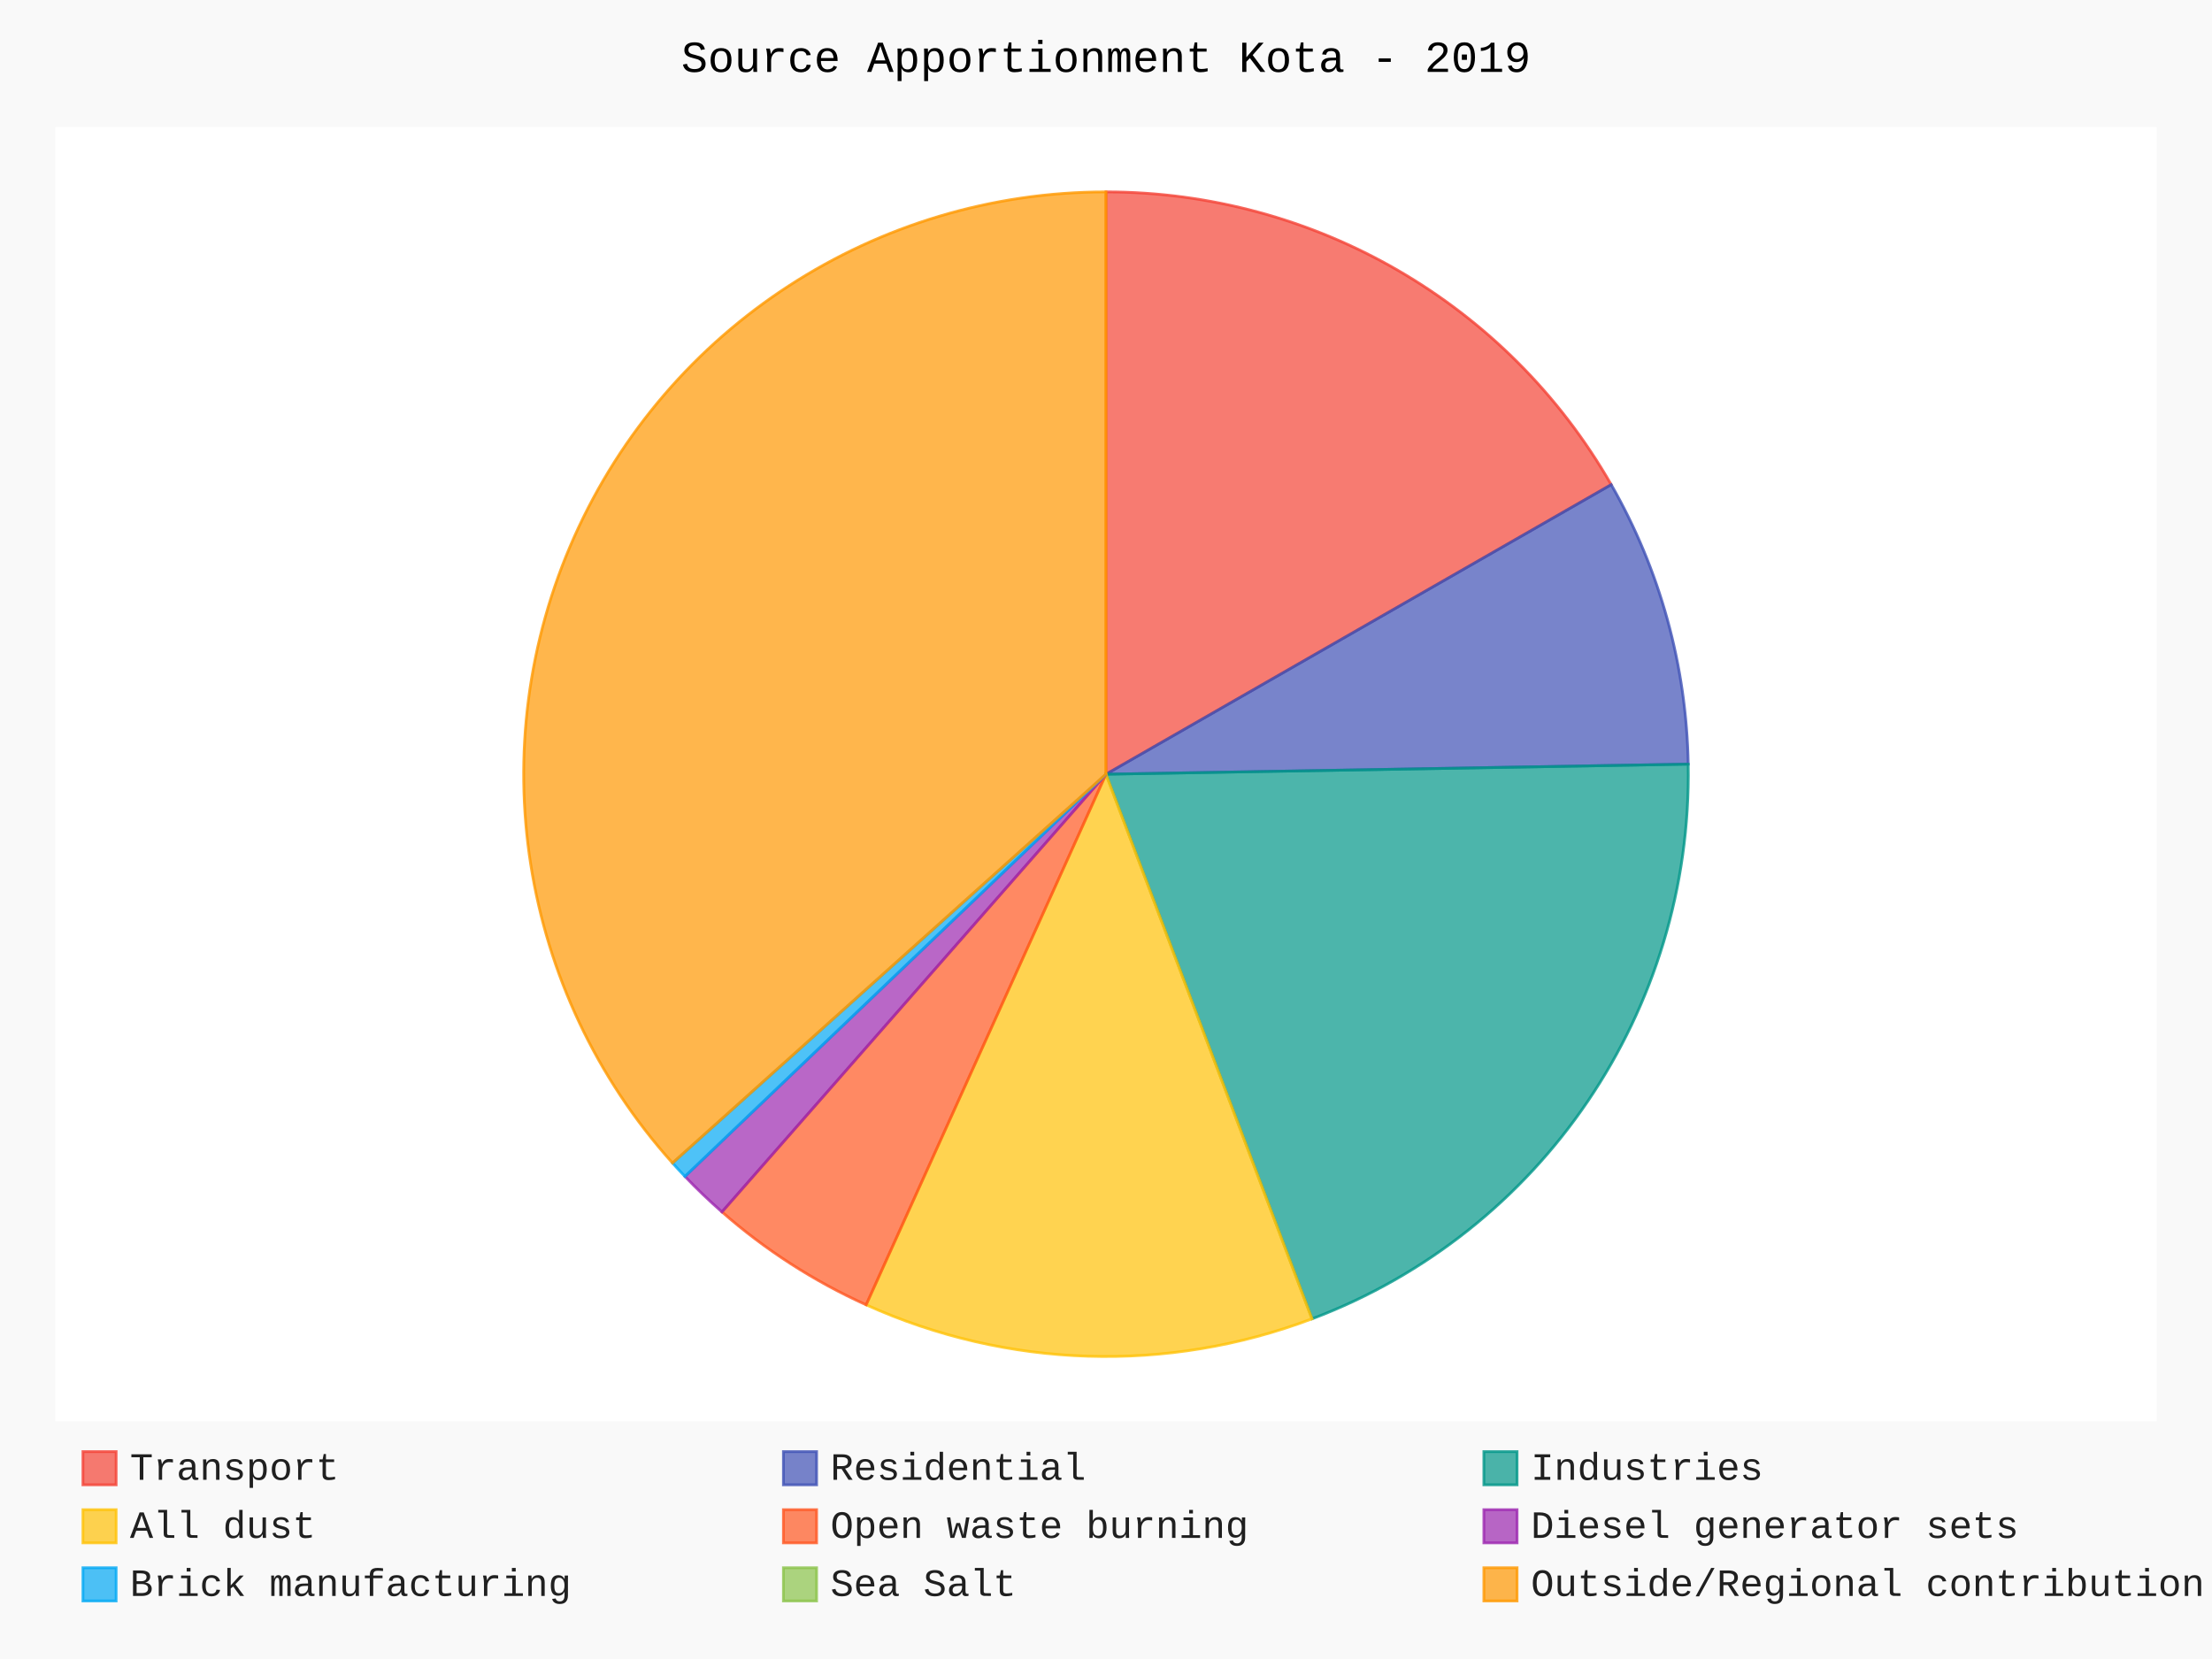
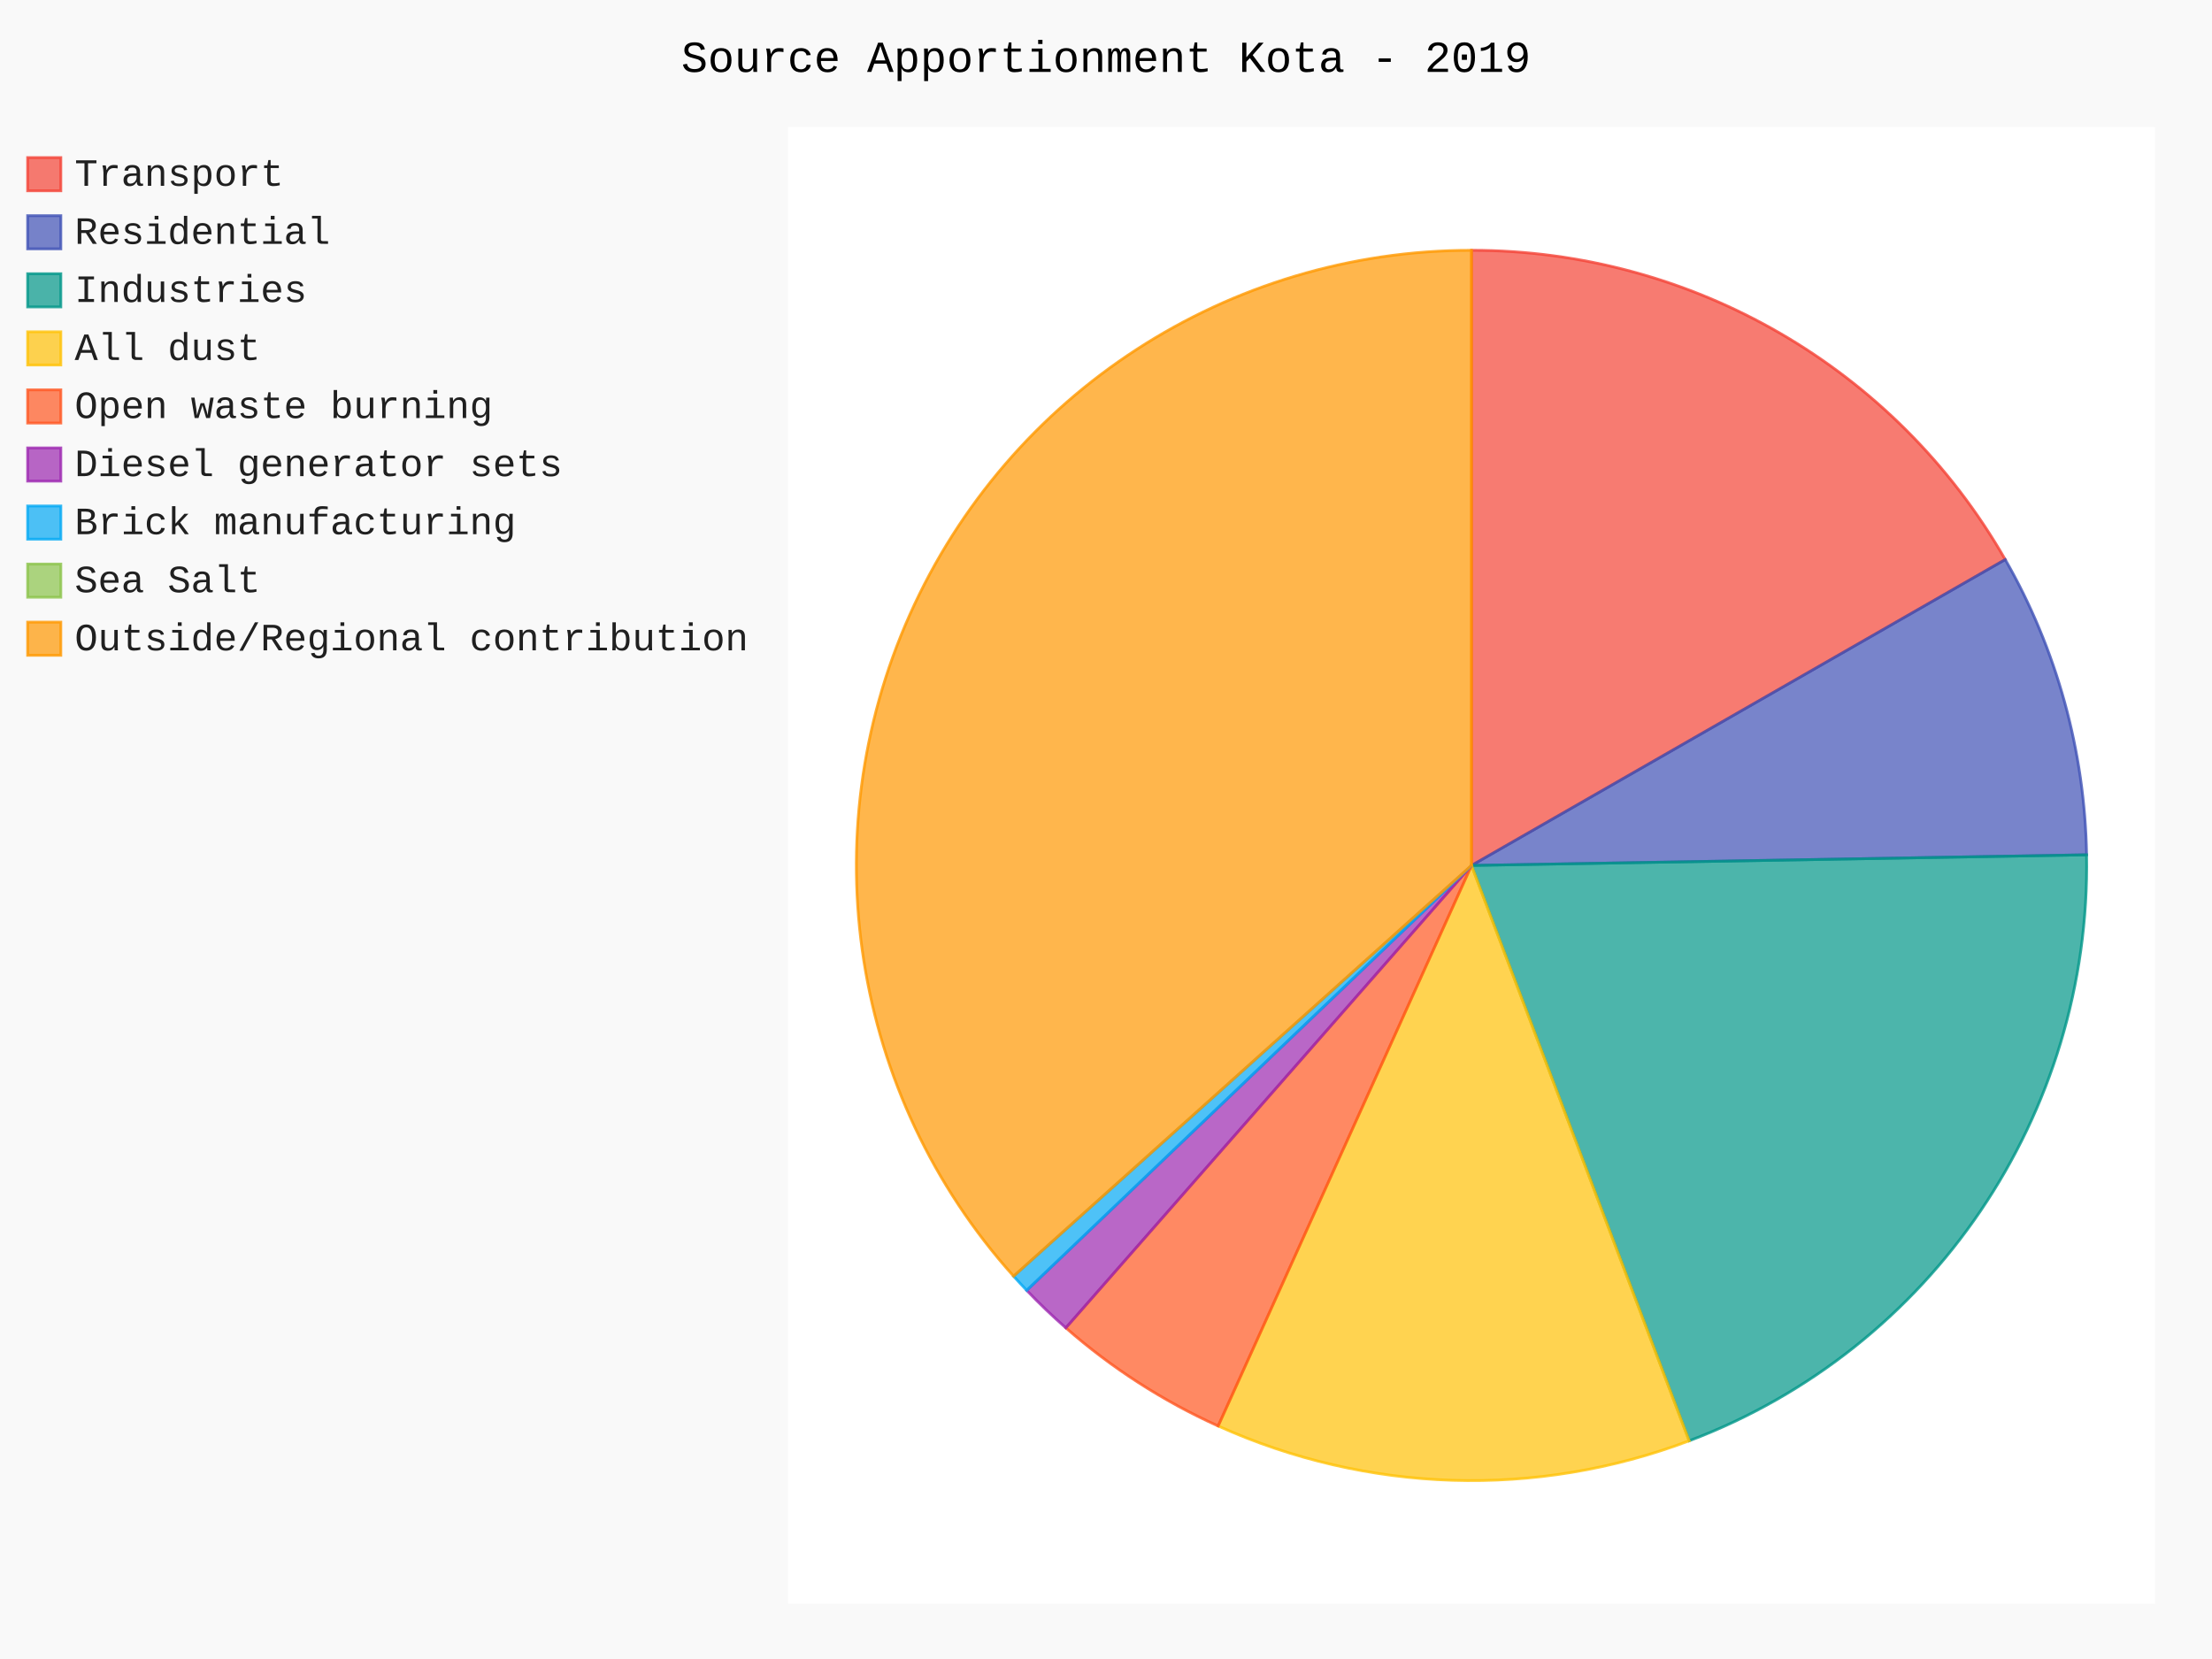
- <svg xmlns="http://www.w3.org/2000/svg" id="chart-6a315807-1739-4cee-a057-0e98a3f73720" class="pygal-chart" viewBox="0 0 800 600">
+ <svg xmlns="http://www.w3.org/2000/svg" id="chart-53702f9e-b21d-43e2-9b8f-006fd6657c2c" class="pygal-chart" viewBox="0 0 800 600">
  <defs>
-     <style type="text/css">#chart-6a315807-1739-4cee-a057-0e98a3f73720{-webkit-user-select:none;-webkit-font-smoothing:antialiased;font-family:Consolas,"Liberation Mono",Menlo,Courier,monospace}#chart-6a315807-1739-4cee-a057-0e98a3f73720 .title{font-family:Consolas,"Liberation Mono",Menlo,Courier,monospace;font-size:16px}#chart-6a315807-1739-4cee-a057-0e98a3f73720 .legends .legend text{font-family:Consolas,"Liberation Mono",Menlo,Courier,monospace;font-size:14px}#chart-6a315807-1739-4cee-a057-0e98a3f73720 .axis text{font-family:Consolas,"Liberation Mono",Menlo,Courier,monospace;font-size:10px}#chart-6a315807-1739-4cee-a057-0e98a3f73720 .axis text.major{font-family:Consolas,"Liberation Mono",Menlo,Courier,monospace;font-size:10px}#chart-6a315807-1739-4cee-a057-0e98a3f73720 .text-overlay text.value{font-family:Consolas,"Liberation Mono",Menlo,Courier,monospace;font-size:16px}#chart-6a315807-1739-4cee-a057-0e98a3f73720 .text-overlay text.label{font-family:Consolas,"Liberation Mono",Menlo,Courier,monospace;font-size:10px}#chart-6a315807-1739-4cee-a057-0e98a3f73720 .tooltip{font-family:Consolas,"Liberation Mono",Menlo,Courier,monospace;font-size:14px}#chart-6a315807-1739-4cee-a057-0e98a3f73720 text.no_data{font-family:Consolas,"Liberation Mono",Menlo,Courier,monospace;font-size:64px}
- #chart-6a315807-1739-4cee-a057-0e98a3f73720{background-color:rgba(249,249,249,1)}#chart-6a315807-1739-4cee-a057-0e98a3f73720 path,#chart-6a315807-1739-4cee-a057-0e98a3f73720 line,#chart-6a315807-1739-4cee-a057-0e98a3f73720 rect,#chart-6a315807-1739-4cee-a057-0e98a3f73720 circle{-webkit-transition:150ms;-moz-transition:150ms;transition:150ms}#chart-6a315807-1739-4cee-a057-0e98a3f73720 .graph &gt; .background{fill:rgba(249,249,249,1)}#chart-6a315807-1739-4cee-a057-0e98a3f73720 .plot &gt; .background{fill:rgba(255,255,255,1)}#chart-6a315807-1739-4cee-a057-0e98a3f73720 .graph{fill:rgba(0,0,0,.87)}#chart-6a315807-1739-4cee-a057-0e98a3f73720 text.no_data{fill:rgba(0,0,0,1)}#chart-6a315807-1739-4cee-a057-0e98a3f73720 .title{fill:rgba(0,0,0,1)}#chart-6a315807-1739-4cee-a057-0e98a3f73720 .legends .legend text{fill:rgba(0,0,0,.87)}#chart-6a315807-1739-4cee-a057-0e98a3f73720 .legends .legend:hover text{fill:rgba(0,0,0,1)}#chart-6a315807-1739-4cee-a057-0e98a3f73720 .axis .line{stroke:rgba(0,0,0,1)}#chart-6a315807-1739-4cee-a057-0e98a3f73720 .axis .guide.line{stroke:rgba(0,0,0,.54)}#chart-6a315807-1739-4cee-a057-0e98a3f73720 .axis .major.line{stroke:rgba(0,0,0,.87)}#chart-6a315807-1739-4cee-a057-0e98a3f73720 .axis text.major{fill:rgba(0,0,0,1)}#chart-6a315807-1739-4cee-a057-0e98a3f73720 .axis.y .guides:hover .guide.line,#chart-6a315807-1739-4cee-a057-0e98a3f73720 .line-graph .axis.x .guides:hover .guide.line,#chart-6a315807-1739-4cee-a057-0e98a3f73720 .stackedline-graph .axis.x .guides:hover .guide.line,#chart-6a315807-1739-4cee-a057-0e98a3f73720 .xy-graph .axis.x .guides:hover .guide.line{stroke:rgba(0,0,0,1)}#chart-6a315807-1739-4cee-a057-0e98a3f73720 .axis .guides:hover text{fill:rgba(0,0,0,1)}#chart-6a315807-1739-4cee-a057-0e98a3f73720 .reactive{fill-opacity:.7;stroke-opacity:.8;stroke-width:1}#chart-6a315807-1739-4cee-a057-0e98a3f73720 .ci{stroke:rgba(0,0,0,.87)}#chart-6a315807-1739-4cee-a057-0e98a3f73720 .reactive.active,#chart-6a315807-1739-4cee-a057-0e98a3f73720 .active .reactive{fill-opacity:.8;stroke-opacity:.9;stroke-width:4}#chart-6a315807-1739-4cee-a057-0e98a3f73720 .ci .reactive.active{stroke-width:1.5}#chart-6a315807-1739-4cee-a057-0e98a3f73720 .series text{fill:rgba(0,0,0,1)}#chart-6a315807-1739-4cee-a057-0e98a3f73720 .tooltip rect{fill:rgba(255,255,255,1);stroke:rgba(0,0,0,1);-webkit-transition:opacity 150ms;-moz-transition:opacity 150ms;transition:opacity 150ms}#chart-6a315807-1739-4cee-a057-0e98a3f73720 .tooltip .label{fill:rgba(0,0,0,.87)}#chart-6a315807-1739-4cee-a057-0e98a3f73720 .tooltip .label{fill:rgba(0,0,0,.87)}#chart-6a315807-1739-4cee-a057-0e98a3f73720 .tooltip .legend{font-size:.8em;fill:rgba(0,0,0,.54)}#chart-6a315807-1739-4cee-a057-0e98a3f73720 .tooltip .x_label{font-size:.6em;fill:rgba(0,0,0,1)}#chart-6a315807-1739-4cee-a057-0e98a3f73720 .tooltip .xlink{font-size:.5em;text-decoration:underline}#chart-6a315807-1739-4cee-a057-0e98a3f73720 .tooltip .value{font-size:1.5em}#chart-6a315807-1739-4cee-a057-0e98a3f73720 .bound{font-size:.5em}#chart-6a315807-1739-4cee-a057-0e98a3f73720 .max-value{font-size:.75em;fill:rgba(0,0,0,.54)}#chart-6a315807-1739-4cee-a057-0e98a3f73720 .map-element{fill:rgba(255,255,255,1);stroke:rgba(0,0,0,.54) !important}#chart-6a315807-1739-4cee-a057-0e98a3f73720 .map-element .reactive{fill-opacity:inherit;stroke-opacity:inherit}#chart-6a315807-1739-4cee-a057-0e98a3f73720 .color-0,#chart-6a315807-1739-4cee-a057-0e98a3f73720 .color-0 a:visited{stroke:#F44336;fill:#F44336}#chart-6a315807-1739-4cee-a057-0e98a3f73720 .color-1,#chart-6a315807-1739-4cee-a057-0e98a3f73720 .color-1 a:visited{stroke:#3F51B5;fill:#3F51B5}#chart-6a315807-1739-4cee-a057-0e98a3f73720 .color-2,#chart-6a315807-1739-4cee-a057-0e98a3f73720 .color-2 a:visited{stroke:#009688;fill:#009688}#chart-6a315807-1739-4cee-a057-0e98a3f73720 .color-3,#chart-6a315807-1739-4cee-a057-0e98a3f73720 .color-3 a:visited{stroke:#FFC107;fill:#FFC107}#chart-6a315807-1739-4cee-a057-0e98a3f73720 .color-4,#chart-6a315807-1739-4cee-a057-0e98a3f73720 .color-4 a:visited{stroke:#FF5722;fill:#FF5722}#chart-6a315807-1739-4cee-a057-0e98a3f73720 .color-5,#chart-6a315807-1739-4cee-a057-0e98a3f73720 .color-5 a:visited{stroke:#9C27B0;fill:#9C27B0}#chart-6a315807-1739-4cee-a057-0e98a3f73720 .color-6,#chart-6a315807-1739-4cee-a057-0e98a3f73720 .color-6 a:visited{stroke:#03A9F4;fill:#03A9F4}#chart-6a315807-1739-4cee-a057-0e98a3f73720 .color-7,#chart-6a315807-1739-4cee-a057-0e98a3f73720 .color-7 a:visited{stroke:#8BC34A;fill:#8BC34A}#chart-6a315807-1739-4cee-a057-0e98a3f73720 .color-8,#chart-6a315807-1739-4cee-a057-0e98a3f73720 .color-8 a:visited{stroke:#FF9800;fill:#FF9800}#chart-6a315807-1739-4cee-a057-0e98a3f73720 .text-overlay .color-0 text{fill:black}#chart-6a315807-1739-4cee-a057-0e98a3f73720 .text-overlay .color-1 text{fill:black}#chart-6a315807-1739-4cee-a057-0e98a3f73720 .text-overlay .color-2 text{fill:black}#chart-6a315807-1739-4cee-a057-0e98a3f73720 .text-overlay .color-3 text{fill:black}#chart-6a315807-1739-4cee-a057-0e98a3f73720 .text-overlay .color-4 text{fill:black}#chart-6a315807-1739-4cee-a057-0e98a3f73720 .text-overlay .color-5 text{fill:black}#chart-6a315807-1739-4cee-a057-0e98a3f73720 .text-overlay .color-6 text{fill:black}#chart-6a315807-1739-4cee-a057-0e98a3f73720 .text-overlay .color-7 text{fill:black}#chart-6a315807-1739-4cee-a057-0e98a3f73720 .text-overlay .color-8 text{fill:black}
- #chart-6a315807-1739-4cee-a057-0e98a3f73720 text.no_data{text-anchor:middle}#chart-6a315807-1739-4cee-a057-0e98a3f73720 .guide.line{fill:none}#chart-6a315807-1739-4cee-a057-0e98a3f73720 .centered{text-anchor:middle}#chart-6a315807-1739-4cee-a057-0e98a3f73720 .title{text-anchor:middle}#chart-6a315807-1739-4cee-a057-0e98a3f73720 .legends .legend text{fill-opacity:1}#chart-6a315807-1739-4cee-a057-0e98a3f73720 .axis.x text{text-anchor:middle}#chart-6a315807-1739-4cee-a057-0e98a3f73720 .axis.x:not(.web) text[transform]{text-anchor:start}#chart-6a315807-1739-4cee-a057-0e98a3f73720 .axis.x:not(.web) text[transform].backwards{text-anchor:end}#chart-6a315807-1739-4cee-a057-0e98a3f73720 .axis.y text{text-anchor:end}#chart-6a315807-1739-4cee-a057-0e98a3f73720 .axis.y text[transform].backwards{text-anchor:start}#chart-6a315807-1739-4cee-a057-0e98a3f73720 .axis.y2 text{text-anchor:start}#chart-6a315807-1739-4cee-a057-0e98a3f73720 .axis.y2 text[transform].backwards{text-anchor:end}#chart-6a315807-1739-4cee-a057-0e98a3f73720 .axis .guide.line{stroke-dasharray:4,4;stroke:black}#chart-6a315807-1739-4cee-a057-0e98a3f73720 .axis .major.guide.line{stroke-dasharray:6,6;stroke:black}#chart-6a315807-1739-4cee-a057-0e98a3f73720 .horizontal .axis.y .guide.line,#chart-6a315807-1739-4cee-a057-0e98a3f73720 .horizontal .axis.y2 .guide.line,#chart-6a315807-1739-4cee-a057-0e98a3f73720 .vertical .axis.x .guide.line{opacity:0}#chart-6a315807-1739-4cee-a057-0e98a3f73720 .horizontal .axis.always_show .guide.line,#chart-6a315807-1739-4cee-a057-0e98a3f73720 .vertical .axis.always_show .guide.line{opacity:1 !important}#chart-6a315807-1739-4cee-a057-0e98a3f73720 .axis.y .guides:hover .guide.line,#chart-6a315807-1739-4cee-a057-0e98a3f73720 .axis.y2 .guides:hover .guide.line,#chart-6a315807-1739-4cee-a057-0e98a3f73720 .axis.x .guides:hover .guide.line{opacity:1}#chart-6a315807-1739-4cee-a057-0e98a3f73720 .axis .guides:hover text{opacity:1}#chart-6a315807-1739-4cee-a057-0e98a3f73720 .nofill{fill:none}#chart-6a315807-1739-4cee-a057-0e98a3f73720 .subtle-fill{fill-opacity:.2}#chart-6a315807-1739-4cee-a057-0e98a3f73720 .dot{stroke-width:1px;fill-opacity:1;stroke-opacity:1}#chart-6a315807-1739-4cee-a057-0e98a3f73720 .dot.active{stroke-width:5px}#chart-6a315807-1739-4cee-a057-0e98a3f73720 .dot.negative{fill:transparent}#chart-6a315807-1739-4cee-a057-0e98a3f73720 text,#chart-6a315807-1739-4cee-a057-0e98a3f73720 tspan{stroke:none !important}#chart-6a315807-1739-4cee-a057-0e98a3f73720 .series text.active{opacity:1}#chart-6a315807-1739-4cee-a057-0e98a3f73720 .tooltip rect{fill-opacity:.95;stroke-width:.5}#chart-6a315807-1739-4cee-a057-0e98a3f73720 .tooltip text{fill-opacity:1}#chart-6a315807-1739-4cee-a057-0e98a3f73720 .showable{visibility:hidden}#chart-6a315807-1739-4cee-a057-0e98a3f73720 .showable.shown{visibility:visible}#chart-6a315807-1739-4cee-a057-0e98a3f73720 .gauge-background{fill:rgba(229,229,229,1);stroke:none}#chart-6a315807-1739-4cee-a057-0e98a3f73720 .bg-lines{stroke:rgba(249,249,249,1);stroke-width:2px}</style>
+     <style type="text/css">#chart-53702f9e-b21d-43e2-9b8f-006fd6657c2c{-webkit-user-select:none;-webkit-font-smoothing:antialiased;font-family:Consolas,"Liberation Mono",Menlo,Courier,monospace}#chart-53702f9e-b21d-43e2-9b8f-006fd6657c2c .title{font-family:Consolas,"Liberation Mono",Menlo,Courier,monospace;font-size:16px}#chart-53702f9e-b21d-43e2-9b8f-006fd6657c2c .legends .legend text{font-family:Consolas,"Liberation Mono",Menlo,Courier,monospace;font-size:14px}#chart-53702f9e-b21d-43e2-9b8f-006fd6657c2c .axis text{font-family:Consolas,"Liberation Mono",Menlo,Courier,monospace;font-size:10px}#chart-53702f9e-b21d-43e2-9b8f-006fd6657c2c .axis text.major{font-family:Consolas,"Liberation Mono",Menlo,Courier,monospace;font-size:10px}#chart-53702f9e-b21d-43e2-9b8f-006fd6657c2c .text-overlay text.value{font-family:Consolas,"Liberation Mono",Menlo,Courier,monospace;font-size:16px}#chart-53702f9e-b21d-43e2-9b8f-006fd6657c2c .text-overlay text.label{font-family:Consolas,"Liberation Mono",Menlo,Courier,monospace;font-size:10px}#chart-53702f9e-b21d-43e2-9b8f-006fd6657c2c .tooltip{font-family:Consolas,"Liberation Mono",Menlo,Courier,monospace;font-size:14px}#chart-53702f9e-b21d-43e2-9b8f-006fd6657c2c text.no_data{font-family:Consolas,"Liberation Mono",Menlo,Courier,monospace;font-size:64px}
+ #chart-53702f9e-b21d-43e2-9b8f-006fd6657c2c{background-color:rgba(249,249,249,1)}#chart-53702f9e-b21d-43e2-9b8f-006fd6657c2c path,#chart-53702f9e-b21d-43e2-9b8f-006fd6657c2c line,#chart-53702f9e-b21d-43e2-9b8f-006fd6657c2c rect,#chart-53702f9e-b21d-43e2-9b8f-006fd6657c2c circle{-webkit-transition:150ms;-moz-transition:150ms;transition:150ms}#chart-53702f9e-b21d-43e2-9b8f-006fd6657c2c .graph &gt; .background{fill:rgba(249,249,249,1)}#chart-53702f9e-b21d-43e2-9b8f-006fd6657c2c .plot &gt; .background{fill:rgba(255,255,255,1)}#chart-53702f9e-b21d-43e2-9b8f-006fd6657c2c .graph{fill:rgba(0,0,0,.87)}#chart-53702f9e-b21d-43e2-9b8f-006fd6657c2c text.no_data{fill:rgba(0,0,0,1)}#chart-53702f9e-b21d-43e2-9b8f-006fd6657c2c .title{fill:rgba(0,0,0,1)}#chart-53702f9e-b21d-43e2-9b8f-006fd6657c2c .legends .legend text{fill:rgba(0,0,0,.87)}#chart-53702f9e-b21d-43e2-9b8f-006fd6657c2c .legends .legend:hover text{fill:rgba(0,0,0,1)}#chart-53702f9e-b21d-43e2-9b8f-006fd6657c2c .axis .line{stroke:rgba(0,0,0,1)}#chart-53702f9e-b21d-43e2-9b8f-006fd6657c2c .axis .guide.line{stroke:rgba(0,0,0,.54)}#chart-53702f9e-b21d-43e2-9b8f-006fd6657c2c .axis .major.line{stroke:rgba(0,0,0,.87)}#chart-53702f9e-b21d-43e2-9b8f-006fd6657c2c .axis text.major{fill:rgba(0,0,0,1)}#chart-53702f9e-b21d-43e2-9b8f-006fd6657c2c .axis.y .guides:hover .guide.line,#chart-53702f9e-b21d-43e2-9b8f-006fd6657c2c .line-graph .axis.x .guides:hover .guide.line,#chart-53702f9e-b21d-43e2-9b8f-006fd6657c2c .stackedline-graph .axis.x .guides:hover .guide.line,#chart-53702f9e-b21d-43e2-9b8f-006fd6657c2c .xy-graph .axis.x .guides:hover .guide.line{stroke:rgba(0,0,0,1)}#chart-53702f9e-b21d-43e2-9b8f-006fd6657c2c .axis .guides:hover text{fill:rgba(0,0,0,1)}#chart-53702f9e-b21d-43e2-9b8f-006fd6657c2c .reactive{fill-opacity:.7;stroke-opacity:.8;stroke-width:1}#chart-53702f9e-b21d-43e2-9b8f-006fd6657c2c .ci{stroke:rgba(0,0,0,.87)}#chart-53702f9e-b21d-43e2-9b8f-006fd6657c2c .reactive.active,#chart-53702f9e-b21d-43e2-9b8f-006fd6657c2c .active .reactive{fill-opacity:.8;stroke-opacity:.9;stroke-width:4}#chart-53702f9e-b21d-43e2-9b8f-006fd6657c2c .ci .reactive.active{stroke-width:1.5}#chart-53702f9e-b21d-43e2-9b8f-006fd6657c2c .series text{fill:rgba(0,0,0,1)}#chart-53702f9e-b21d-43e2-9b8f-006fd6657c2c .tooltip rect{fill:rgba(255,255,255,1);stroke:rgba(0,0,0,1);-webkit-transition:opacity 150ms;-moz-transition:opacity 150ms;transition:opacity 150ms}#chart-53702f9e-b21d-43e2-9b8f-006fd6657c2c .tooltip .label{fill:rgba(0,0,0,.87)}#chart-53702f9e-b21d-43e2-9b8f-006fd6657c2c .tooltip .label{fill:rgba(0,0,0,.87)}#chart-53702f9e-b21d-43e2-9b8f-006fd6657c2c .tooltip .legend{font-size:.8em;fill:rgba(0,0,0,.54)}#chart-53702f9e-b21d-43e2-9b8f-006fd6657c2c .tooltip .x_label{font-size:.6em;fill:rgba(0,0,0,1)}#chart-53702f9e-b21d-43e2-9b8f-006fd6657c2c .tooltip .xlink{font-size:.5em;text-decoration:underline}#chart-53702f9e-b21d-43e2-9b8f-006fd6657c2c .tooltip .value{font-size:1.5em}#chart-53702f9e-b21d-43e2-9b8f-006fd6657c2c .bound{font-size:.5em}#chart-53702f9e-b21d-43e2-9b8f-006fd6657c2c .max-value{font-size:.75em;fill:rgba(0,0,0,.54)}#chart-53702f9e-b21d-43e2-9b8f-006fd6657c2c .map-element{fill:rgba(255,255,255,1);stroke:rgba(0,0,0,.54) !important}#chart-53702f9e-b21d-43e2-9b8f-006fd6657c2c .map-element .reactive{fill-opacity:inherit;stroke-opacity:inherit}#chart-53702f9e-b21d-43e2-9b8f-006fd6657c2c .color-0,#chart-53702f9e-b21d-43e2-9b8f-006fd6657c2c .color-0 a:visited{stroke:#F44336;fill:#F44336}#chart-53702f9e-b21d-43e2-9b8f-006fd6657c2c .color-1,#chart-53702f9e-b21d-43e2-9b8f-006fd6657c2c .color-1 a:visited{stroke:#3F51B5;fill:#3F51B5}#chart-53702f9e-b21d-43e2-9b8f-006fd6657c2c .color-2,#chart-53702f9e-b21d-43e2-9b8f-006fd6657c2c .color-2 a:visited{stroke:#009688;fill:#009688}#chart-53702f9e-b21d-43e2-9b8f-006fd6657c2c .color-3,#chart-53702f9e-b21d-43e2-9b8f-006fd6657c2c .color-3 a:visited{stroke:#FFC107;fill:#FFC107}#chart-53702f9e-b21d-43e2-9b8f-006fd6657c2c .color-4,#chart-53702f9e-b21d-43e2-9b8f-006fd6657c2c .color-4 a:visited{stroke:#FF5722;fill:#FF5722}#chart-53702f9e-b21d-43e2-9b8f-006fd6657c2c .color-5,#chart-53702f9e-b21d-43e2-9b8f-006fd6657c2c .color-5 a:visited{stroke:#9C27B0;fill:#9C27B0}#chart-53702f9e-b21d-43e2-9b8f-006fd6657c2c .color-6,#chart-53702f9e-b21d-43e2-9b8f-006fd6657c2c .color-6 a:visited{stroke:#03A9F4;fill:#03A9F4}#chart-53702f9e-b21d-43e2-9b8f-006fd6657c2c .color-7,#chart-53702f9e-b21d-43e2-9b8f-006fd6657c2c .color-7 a:visited{stroke:#8BC34A;fill:#8BC34A}#chart-53702f9e-b21d-43e2-9b8f-006fd6657c2c .color-8,#chart-53702f9e-b21d-43e2-9b8f-006fd6657c2c .color-8 a:visited{stroke:#FF9800;fill:#FF9800}#chart-53702f9e-b21d-43e2-9b8f-006fd6657c2c .text-overlay .color-0 text{fill:black}#chart-53702f9e-b21d-43e2-9b8f-006fd6657c2c .text-overlay .color-1 text{fill:black}#chart-53702f9e-b21d-43e2-9b8f-006fd6657c2c .text-overlay .color-2 text{fill:black}#chart-53702f9e-b21d-43e2-9b8f-006fd6657c2c .text-overlay .color-3 text{fill:black}#chart-53702f9e-b21d-43e2-9b8f-006fd6657c2c .text-overlay .color-4 text{fill:black}#chart-53702f9e-b21d-43e2-9b8f-006fd6657c2c .text-overlay .color-5 text{fill:black}#chart-53702f9e-b21d-43e2-9b8f-006fd6657c2c .text-overlay .color-6 text{fill:black}#chart-53702f9e-b21d-43e2-9b8f-006fd6657c2c .text-overlay .color-7 text{fill:black}#chart-53702f9e-b21d-43e2-9b8f-006fd6657c2c .text-overlay .color-8 text{fill:black}
+ #chart-53702f9e-b21d-43e2-9b8f-006fd6657c2c text.no_data{text-anchor:middle}#chart-53702f9e-b21d-43e2-9b8f-006fd6657c2c .guide.line{fill:none}#chart-53702f9e-b21d-43e2-9b8f-006fd6657c2c .centered{text-anchor:middle}#chart-53702f9e-b21d-43e2-9b8f-006fd6657c2c .title{text-anchor:middle}#chart-53702f9e-b21d-43e2-9b8f-006fd6657c2c .legends .legend text{fill-opacity:1}#chart-53702f9e-b21d-43e2-9b8f-006fd6657c2c .axis.x text{text-anchor:middle}#chart-53702f9e-b21d-43e2-9b8f-006fd6657c2c .axis.x:not(.web) text[transform]{text-anchor:start}#chart-53702f9e-b21d-43e2-9b8f-006fd6657c2c .axis.x:not(.web) text[transform].backwards{text-anchor:end}#chart-53702f9e-b21d-43e2-9b8f-006fd6657c2c .axis.y text{text-anchor:end}#chart-53702f9e-b21d-43e2-9b8f-006fd6657c2c .axis.y text[transform].backwards{text-anchor:start}#chart-53702f9e-b21d-43e2-9b8f-006fd6657c2c .axis.y2 text{text-anchor:start}#chart-53702f9e-b21d-43e2-9b8f-006fd6657c2c .axis.y2 text[transform].backwards{text-anchor:end}#chart-53702f9e-b21d-43e2-9b8f-006fd6657c2c .axis .guide.line{stroke-dasharray:4,4;stroke:black}#chart-53702f9e-b21d-43e2-9b8f-006fd6657c2c .axis .major.guide.line{stroke-dasharray:6,6;stroke:black}#chart-53702f9e-b21d-43e2-9b8f-006fd6657c2c .horizontal .axis.y .guide.line,#chart-53702f9e-b21d-43e2-9b8f-006fd6657c2c .horizontal .axis.y2 .guide.line,#chart-53702f9e-b21d-43e2-9b8f-006fd6657c2c .vertical .axis.x .guide.line{opacity:0}#chart-53702f9e-b21d-43e2-9b8f-006fd6657c2c .horizontal .axis.always_show .guide.line,#chart-53702f9e-b21d-43e2-9b8f-006fd6657c2c .vertical .axis.always_show .guide.line{opacity:1 !important}#chart-53702f9e-b21d-43e2-9b8f-006fd6657c2c .axis.y .guides:hover .guide.line,#chart-53702f9e-b21d-43e2-9b8f-006fd6657c2c .axis.y2 .guides:hover .guide.line,#chart-53702f9e-b21d-43e2-9b8f-006fd6657c2c .axis.x .guides:hover .guide.line{opacity:1}#chart-53702f9e-b21d-43e2-9b8f-006fd6657c2c .axis .guides:hover text{opacity:1}#chart-53702f9e-b21d-43e2-9b8f-006fd6657c2c .nofill{fill:none}#chart-53702f9e-b21d-43e2-9b8f-006fd6657c2c .subtle-fill{fill-opacity:.2}#chart-53702f9e-b21d-43e2-9b8f-006fd6657c2c .dot{stroke-width:1px;fill-opacity:1;stroke-opacity:1}#chart-53702f9e-b21d-43e2-9b8f-006fd6657c2c .dot.active{stroke-width:5px}#chart-53702f9e-b21d-43e2-9b8f-006fd6657c2c .dot.negative{fill:transparent}#chart-53702f9e-b21d-43e2-9b8f-006fd6657c2c text,#chart-53702f9e-b21d-43e2-9b8f-006fd6657c2c tspan{stroke:none !important}#chart-53702f9e-b21d-43e2-9b8f-006fd6657c2c .series text.active{opacity:1}#chart-53702f9e-b21d-43e2-9b8f-006fd6657c2c .tooltip rect{fill-opacity:.95;stroke-width:.5}#chart-53702f9e-b21d-43e2-9b8f-006fd6657c2c .tooltip text{fill-opacity:1}#chart-53702f9e-b21d-43e2-9b8f-006fd6657c2c .showable{visibility:hidden}#chart-53702f9e-b21d-43e2-9b8f-006fd6657c2c .showable.shown{visibility:visible}#chart-53702f9e-b21d-43e2-9b8f-006fd6657c2c .gauge-background{fill:rgba(229,229,229,1);stroke:none}#chart-53702f9e-b21d-43e2-9b8f-006fd6657c2c .bg-lines{stroke:rgba(249,249,249,1);stroke-width:2px}</style>
  </defs>
  <g class="graph pie-graph vertical">
    <rect x="0" y="0" width="800" height="600" class="background" />
-     <g transform="translate(20, 46)" class="plot">
-       <rect x="0" y="0" width="760" height="468.0" class="background" />
+     <g transform="translate(285, 46)" class="plot">
+       <rect x="0" y="0" width="494.4" height="534" class="background" />
      <g class="series serie-0 color-0">
        <g class="slices">
          <g class="slice">
-             <path d="M380 23.4 A210.6 210.6 0 0 1 562.715 129.274 L380 234 A0 0 0 0 0 380 234 z" class="slice reactive tooltip-trigger" />
+             <path d="M247.2 44.52 A222.48 222.48 0 0 1 440.222 156.366 L247.2 267 A0 0 0 0 0 247.2 267 z" class="slice reactive tooltip-trigger" />
          </g>
        </g>
      </g>
      <g class="series serie-1 color-1">
        <g class="slices">
          <g class="slice">
-             <path d="M562.715 129.274 A210.6 210.6 0 0 1 590.568 230.358 L380 234 A0 0 0 0 0 380 234 z" class="slice reactive tooltip-trigger" />
+             <path d="M440.222 156.366 A222.48 222.48 0 0 1 469.647 263.152 L247.2 267 A0 0 0 0 0 247.2 267 z" class="slice reactive tooltip-trigger" />
          </g>
        </g>
      </g>
      <g class="series serie-2 color-2">
        <g class="slices">
          <g class="slice">
-             <path d="M590.568 230.358 A210.6 210.6 0 0 1 454.513 430.978 L380 234 A0 0 0 0 0 380 234 z" class="slice reactive tooltip-trigger" />
+             <path d="M469.647 263.152 A222.48 222.48 0 0 1 325.916 475.089 L247.2 267 A0 0 0 0 0 247.2 267 z" class="slice reactive tooltip-trigger" />
          </g>
        </g>
      </g>
      <g class="series serie-3 color-3">
        <g class="slices">
          <g class="slice">
-             <path d="M454.513 430.978 A210.6 210.6 0 0 1 293.254 425.905 L380 234 A0 0 0 0 0 380 234 z" class="slice reactive tooltip-trigger" />
+             <path d="M325.916 475.089 A222.48 222.48 0 0 1 155.56 469.73 L247.2 267 A0 0 0 0 0 247.2 267 z" class="slice reactive tooltip-trigger" />
          </g>
        </g>
      </g>
      <g class="series serie-4 color-4">
        <g class="slices">
          <g class="slice">
-             <path d="M293.254 425.905 A210.6 210.6 0 0 1 241.111 392.31 L380 234 A0 0 0 0 0 380 234 z" class="slice reactive tooltip-trigger" />
+             <path d="M155.56 469.73 A222.48 222.48 0 0 1 100.476 434.24 L247.2 267 A0 0 0 0 0 247.2 267 z" class="slice reactive tooltip-trigger" />
          </g>
        </g>
      </g>
      <g class="series serie-5 color-5">
        <g class="slices">
          <g class="slice">
-             <path d="M241.111 392.31 A210.6 210.6 0 0 1 227.727 379.483 L380 234 A0 0 0 0 0 380 234 z" class="slice reactive tooltip-trigger" />
+             <path d="M100.476 434.24 A222.48 222.48 0 0 1 86.337 420.69 L247.2 267 A0 0 0 0 0 247.2 267 z" class="slice reactive tooltip-trigger" />
          </g>
        </g>
      </g>
      <g class="series serie-6 color-6">
        <g class="slices">
          <g class="slice">
-             <path d="M227.727 379.483 A210.6 210.6 0 0 1 223.228 374.623 L380 234 A0 0 0 0 0 380 234 z" class="slice reactive tooltip-trigger" />
+             <path d="M86.337 420.69 A222.48 222.48 0 0 1 81.585 415.556 L247.2 267 A0 0 0 0 0 247.2 267 z" class="slice reactive tooltip-trigger" />
          </g>
        </g>
      </g>
      <g class="series serie-7 color-7">
        <g class="slices">
          <g class="slice" />
        </g>
      </g>
      <g class="series serie-8 color-8">
        <g class="slices">
          <g class="slice">
-             <path d="M223.228 374.623 A210.6 210.6 0 0 1 380 23.4 L380 234 A0 0 0 0 0 380 234 z" class="slice reactive tooltip-trigger" />
+             <path d="M81.585 415.556 A222.48 222.48 0 0 1 247.2 44.52 L247.2 267 A0 0 0 0 0 247.2 267 z" class="slice reactive tooltip-trigger" />
          </g>
        </g>
      </g>
    </g>
    <g class="titles">
      <text x="400.0" y="26" class="title plot_title">Source Apportionment Kota - 2019</text>
    </g>
-     <g transform="translate(20, 46)" class="plot overlay">
+     <g transform="translate(285, 46)" class="plot overlay">
      <g class="series serie-0 color-0" />
      <g class="series serie-1 color-1" />
      <g class="series serie-2 color-2" />
      <g class="series serie-3 color-3" />
      <g class="series serie-4 color-4" />
      <g class="series serie-5 color-5" />
      <g class="series serie-6 color-6" />
      <g class="series serie-7 color-7" />
      <g class="series serie-8 color-8" />
    </g>
-     <g transform="translate(20, 46)" class="plot text-overlay">
+     <g transform="translate(285, 46)" class="plot text-overlay">
      <g class="series serie-0 color-0" />
      <g class="series serie-1 color-1" />
      <g class="series serie-2 color-2" />
      <g class="series serie-3 color-3" />
      <g class="series serie-4 color-4" />
      <g class="series serie-5 color-5" />
      <g class="series serie-6 color-6" />
      <g class="series serie-7 color-7" />
      <g class="series serie-8 color-8" />
    </g>
-     <g transform="translate(20, 46)" class="plot tooltip-overlay">
+     <g transform="translate(285, 46)" class="plot tooltip-overlay">
      <g transform="translate(0 0)" style="opacity: 0" class="tooltip">
        <rect rx="0" ry="0" width="0" height="0" class="tooltip-box" />
        <g class="text" />
      </g>
    </g>
-     <g transform="translate(30, 524)" class="legends">
+     <g transform="translate(10, 56)" class="legends">
      <g id="activate-serie-0" class="legend reactive activate-serie">
        <rect x="0.0" y="1.0" width="12" height="12" class="color-0 reactive" />
        <text x="17.0" y="11.2">Transport</text>
      </g>
      <g id="activate-serie-1" class="legend reactive activate-serie">
-         <rect x="253.333" y="1.0" width="12" height="12" class="color-1 reactive" />
-         <text x="270.333" y="11.2">Residential</text>
+         <rect x="0.0" y="22.0" width="12" height="12" class="color-1 reactive" />
+         <text x="17.0" y="32.2">Residential</text>
      </g>
      <g id="activate-serie-2" class="legend reactive activate-serie">
-         <rect x="506.667" y="1.0" width="12" height="12" class="color-2 reactive" />
-         <text x="523.667" y="11.2">Industries</text>
+         <rect x="0.0" y="43.0" width="12" height="12" class="color-2 reactive" />
+         <text x="17.0" y="53.2">Industries</text>
      </g>
      <g id="activate-serie-3" class="legend reactive activate-serie">
-         <rect x="0.0" y="22.0" width="12" height="12" class="color-3 reactive" />
-         <text x="17.0" y="32.2">All dust</text>
+         <rect x="0.0" y="64.0" width="12" height="12" class="color-3 reactive" />
+         <text x="17.0" y="74.2">All dust</text>
      </g>
      <g id="activate-serie-4" class="legend reactive activate-serie">
-         <rect x="253.333" y="22.0" width="12" height="12" class="color-4 reactive" />
-         <text x="270.333" y="32.2">Open waste burning</text>
+         <rect x="0.0" y="85.0" width="12" height="12" class="color-4 reactive" />
+         <text x="17.0" y="95.2">Open waste burning</text>
      </g>
      <g id="activate-serie-5" class="legend reactive activate-serie">
-         <rect x="506.667" y="22.0" width="12" height="12" class="color-5 reactive" />
-         <text x="523.667" y="32.2">Diesel generator sets</text>
+         <rect x="0.0" y="106.0" width="12" height="12" class="color-5 reactive" />
+         <text x="17.0" y="116.2">Diesel generator sets</text>
      </g>
      <g id="activate-serie-6" class="legend reactive activate-serie">
-         <rect x="0.0" y="43.0" width="12" height="12" class="color-6 reactive" />
-         <text x="17.0" y="53.2">Brick manufacturing</text>
+         <rect x="0.0" y="127.0" width="12" height="12" class="color-6 reactive" />
+         <text x="17.0" y="137.2">Brick manufacturing</text>
      </g>
      <g id="activate-serie-7" class="legend reactive activate-serie">
-         <rect x="253.333" y="43.0" width="12" height="12" class="color-7 reactive" />
-         <text x="270.333" y="53.2">Sea Salt</text>
+         <rect x="0.0" y="148.0" width="12" height="12" class="color-7 reactive" />
+         <text x="17.0" y="158.2">Sea Salt</text>
      </g>
      <g id="activate-serie-8" class="legend reactive activate-serie">
-         <rect x="506.667" y="43.0" width="12" height="12" class="color-8 reactive" />
-         <text x="523.667" y="53.2">Outside/Regional contribution</text>
+         <rect x="0.0" y="169.0" width="12" height="12" class="color-8 reactive" />
+         <text x="17.0" y="179.2">Outside/Regional contribution</text>
      </g>
    </g>
+     <g transform="translate(790, 56)" class="legends" />
  </g>
</svg>
